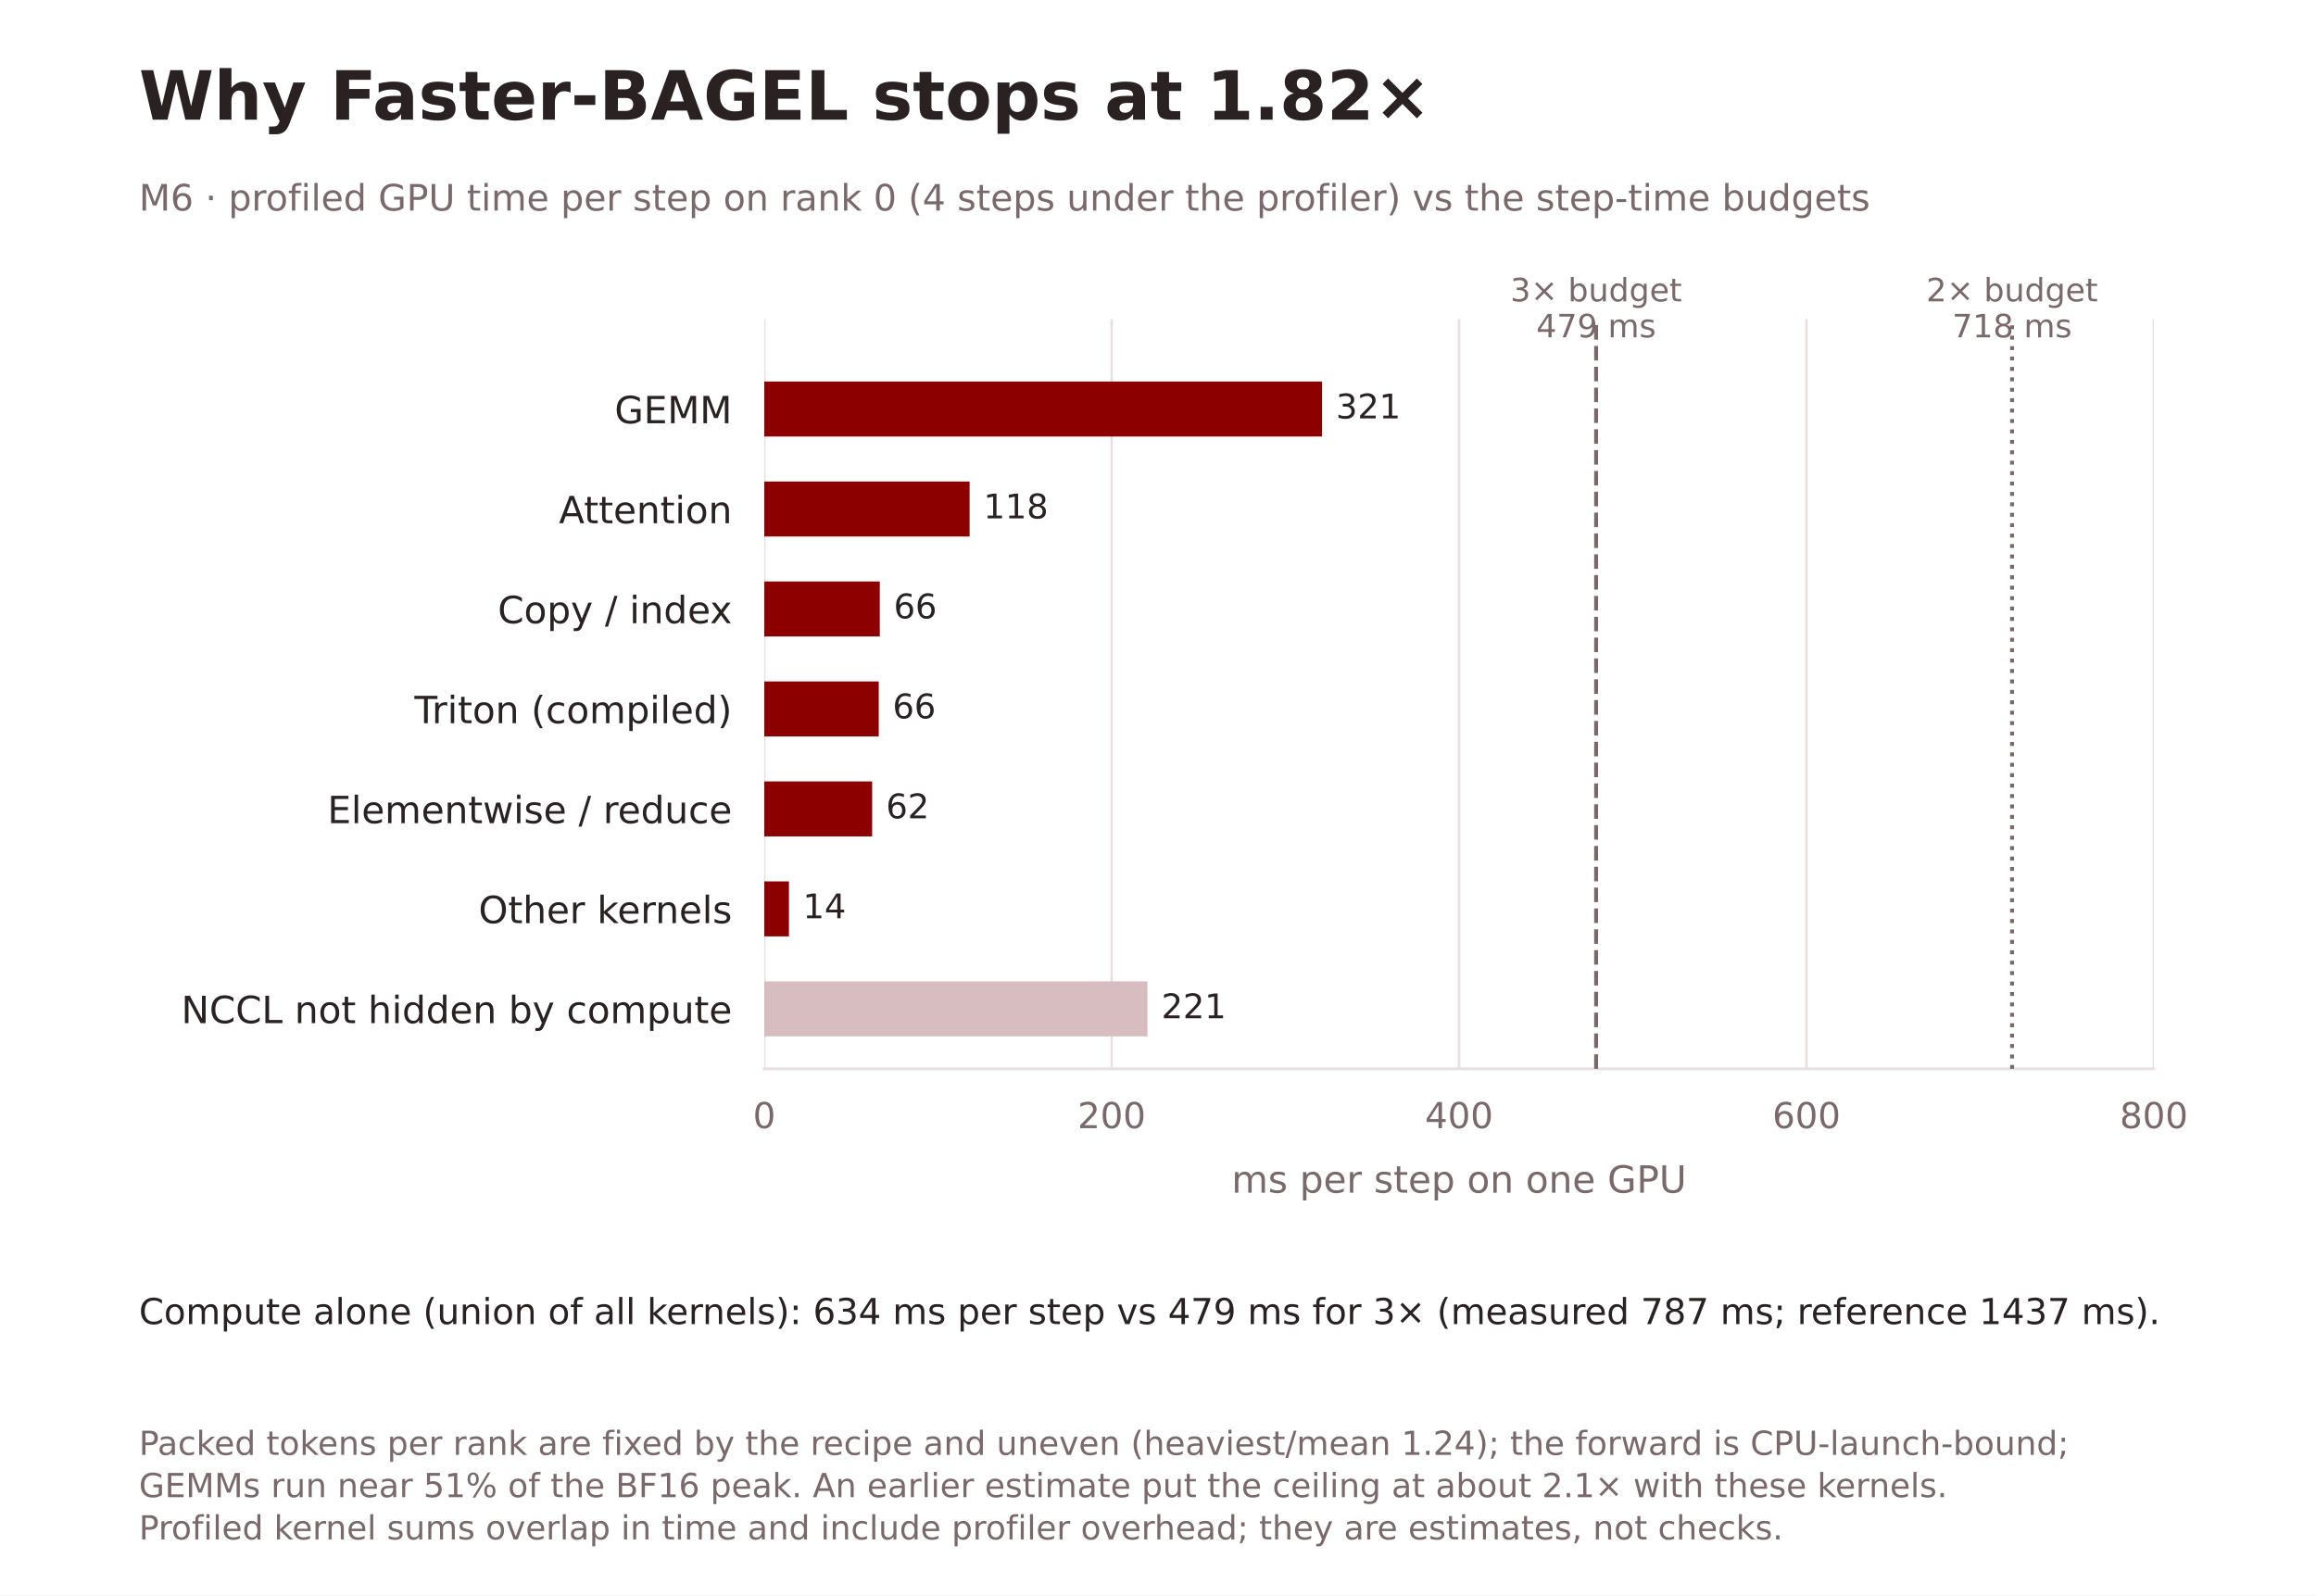
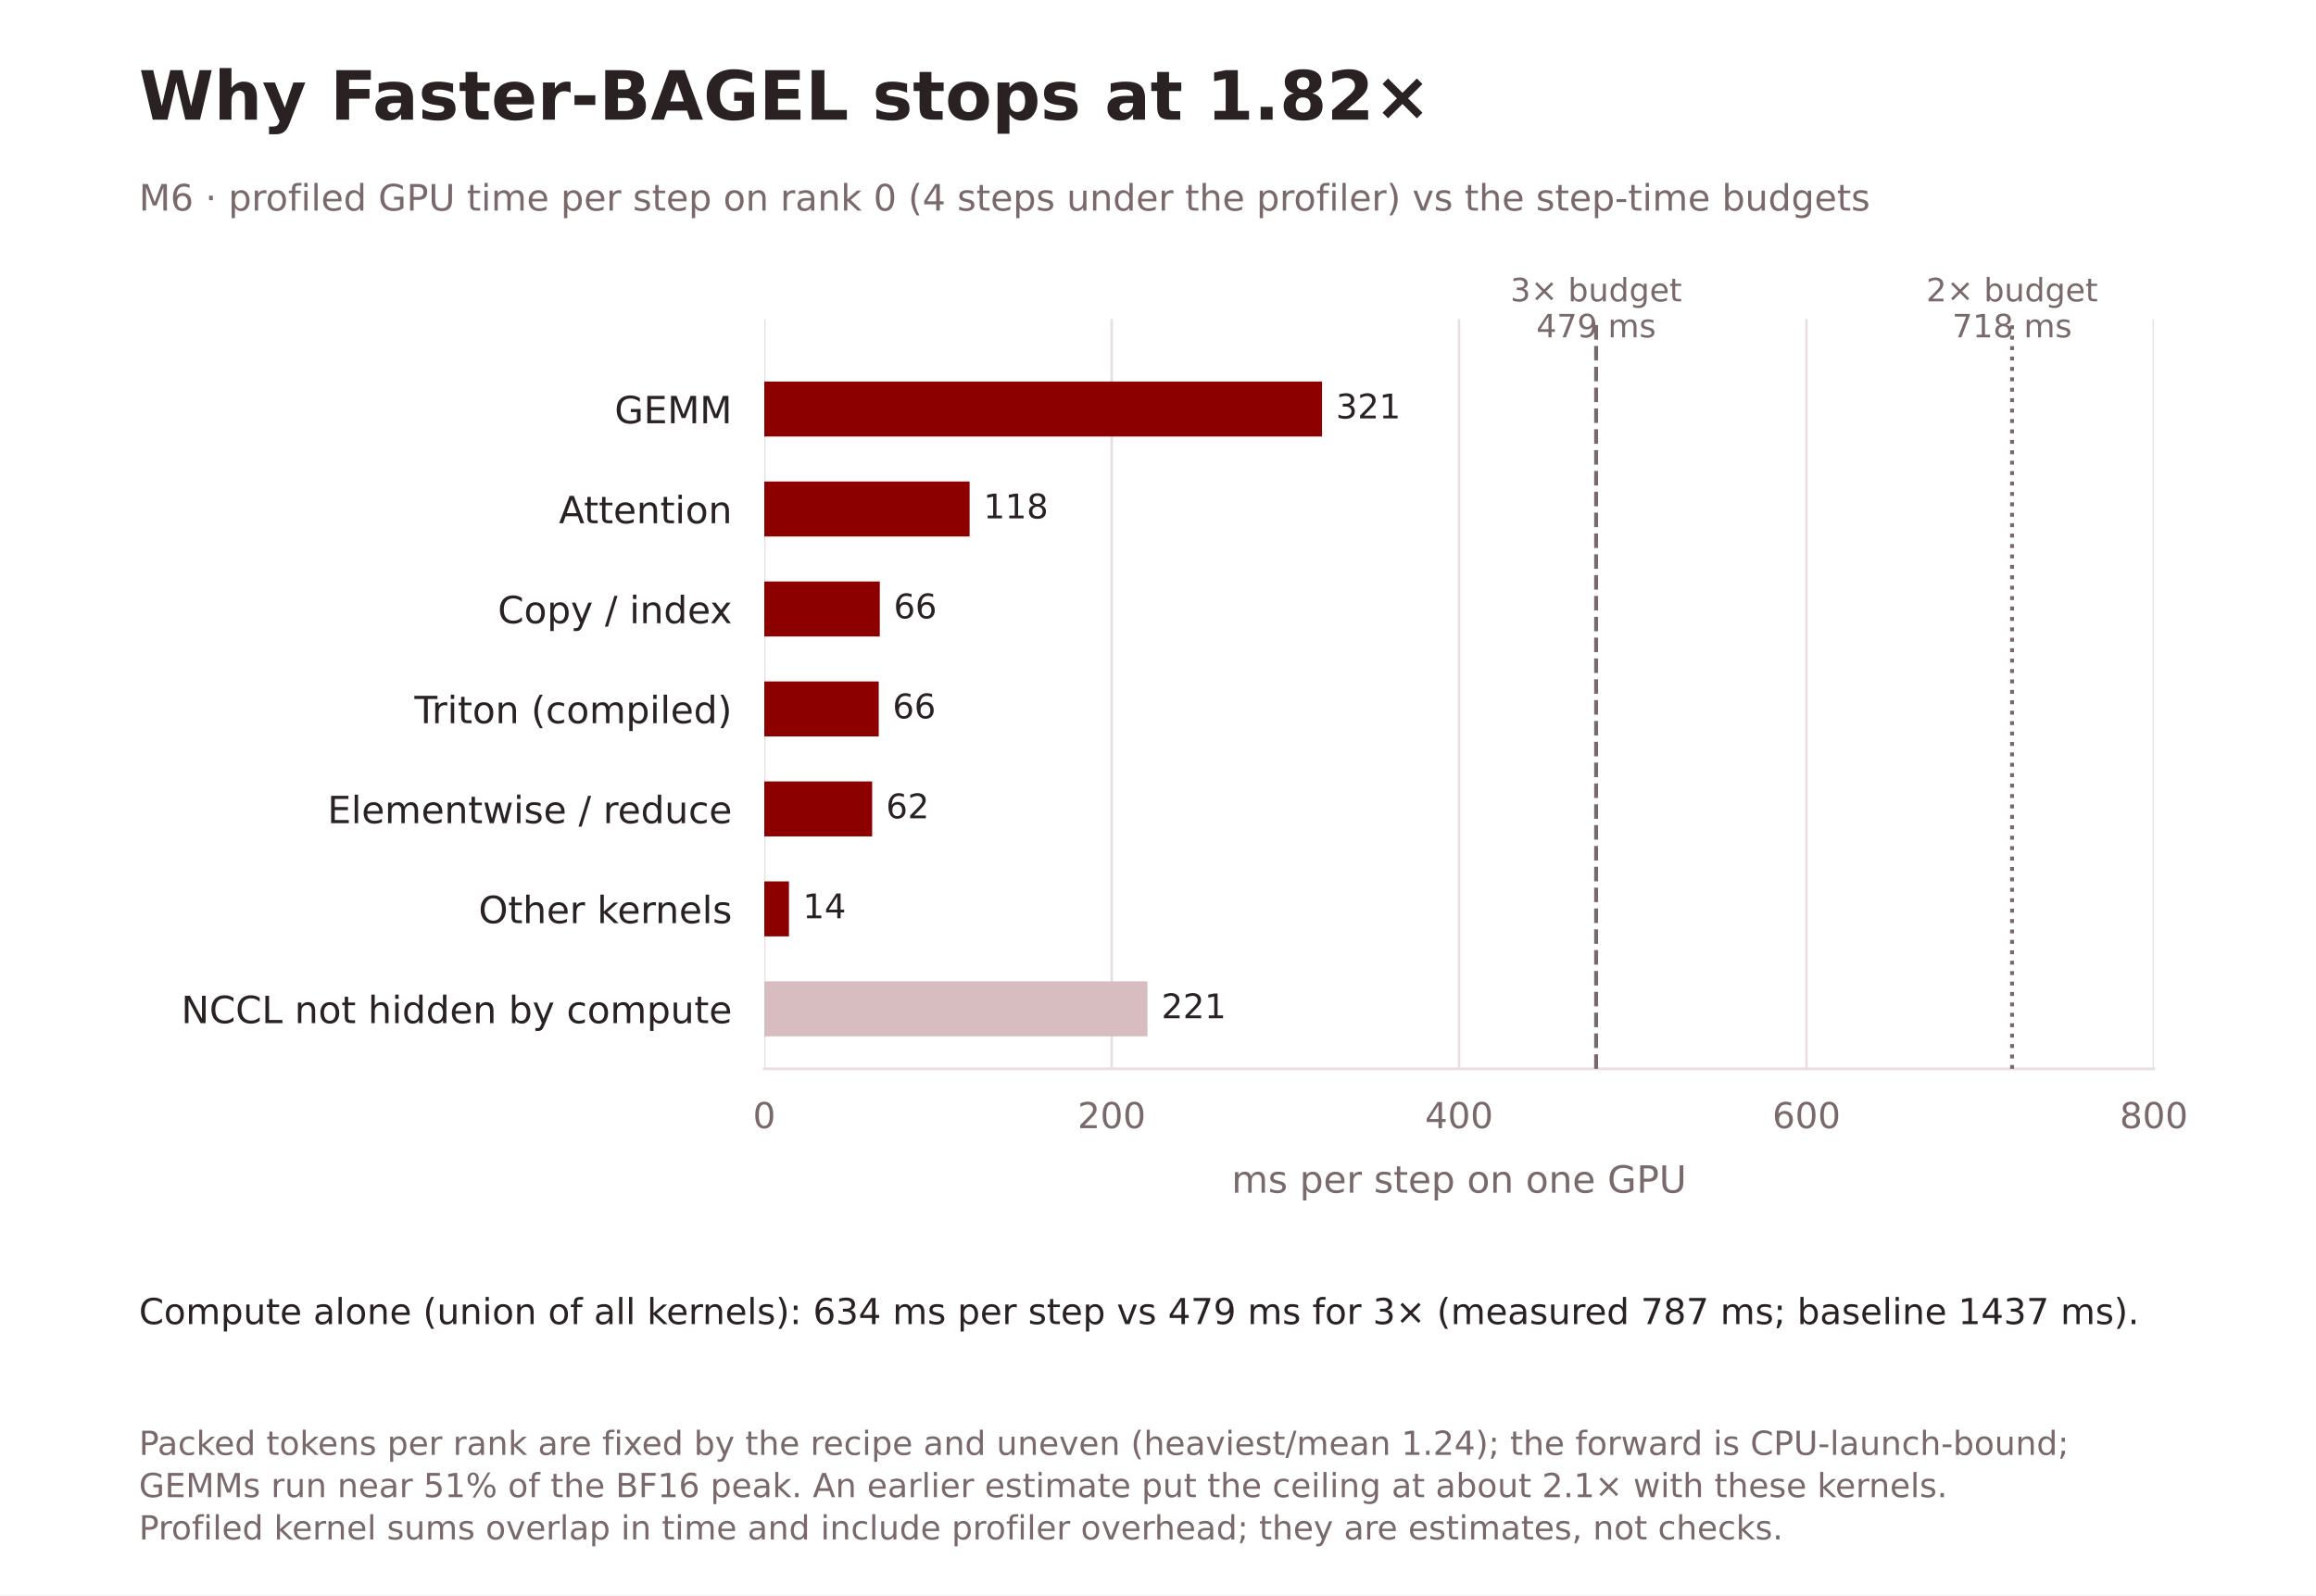
<svg xmlns="http://www.w3.org/2000/svg" width="648pt" height="446.4pt" viewBox="0 0 648 446.4" version="1.1">
  <defs>
    <style type="text/css">*{stroke-linejoin: round; stroke-linecap: butt}</style>
  </defs>
  <g id="figure_1">
    <g id="patch_1">
      <path d="M 0 446.4 L 648 446.4 L 648 0 L 0 0 z " style="fill: #ffffff" />
    </g>
    <g id="axes_1">
      <g id="patch_2">
        <path d="M 213.84 299.088 L 602.64 299.088 L 602.64 89.28 L 213.84 89.28 z " style="fill: #ffffff" />
      </g>
      <g id="matplotlib.axis_1">
        <g id="xtick_1">
          <g id="line2d_1">
            <path d="M 213.84 299.088 L 213.84 89.28 " clip-path="url(#pce9b22ea9e)" style="fill: none; stroke: #eadfe0; stroke-width: 0.7; stroke-linecap: square" />
          </g>
          <g id="line2d_2" />
          <g id="text_1">
            <text style="fill: #79696b; font: 10px 'DejaVu Sans'; text-anchor: middle" x="213.84" y="315.686" transform="rotate(-0 213.84 315.6864)">0</text>
          </g>
        </g>
        <g id="xtick_2">
          <g id="line2d_3">
            <path d="M 311.04 299.088 L 311.04 89.28 " clip-path="url(#pce9b22ea9e)" style="fill: none; stroke: #eadfe0; stroke-width: 0.7; stroke-linecap: square" />
          </g>
          <g id="line2d_4" />
          <g id="text_2">
            <text style="fill: #79696b; font: 10px 'DejaVu Sans'; text-anchor: middle" x="311.04" y="315.686" transform="rotate(-0 311.04 315.6864)">200</text>
          </g>
        </g>
        <g id="xtick_3">
          <g id="line2d_5">
            <path d="M 408.24 299.088 L 408.24 89.28 " clip-path="url(#pce9b22ea9e)" style="fill: none; stroke: #eadfe0; stroke-width: 0.7; stroke-linecap: square" />
          </g>
          <g id="line2d_6" />
          <g id="text_3">
            <text style="fill: #79696b; font: 10px 'DejaVu Sans'; text-anchor: middle" x="408.24" y="315.686" transform="rotate(-0 408.24 315.6864)">400</text>
          </g>
        </g>
        <g id="xtick_4">
          <g id="line2d_7">
            <path d="M 505.44 299.088 L 505.44 89.28 " clip-path="url(#pce9b22ea9e)" style="fill: none; stroke: #eadfe0; stroke-width: 0.7; stroke-linecap: square" />
          </g>
          <g id="line2d_8" />
          <g id="text_4">
            <text style="fill: #79696b; font: 10px 'DejaVu Sans'; text-anchor: middle" x="505.44" y="315.686" transform="rotate(-0 505.44 315.6864)">600</text>
          </g>
        </g>
        <g id="xtick_5">
          <g id="line2d_9">
            <path d="M 602.64 299.088 L 602.64 89.28 " clip-path="url(#pce9b22ea9e)" style="fill: none; stroke: #eadfe0; stroke-width: 0.7; stroke-linecap: square" />
          </g>
          <g id="line2d_10" />
          <g id="text_5">
            <text style="fill: #79696b; font: 10px 'DejaVu Sans'; text-anchor: middle" x="602.64" y="315.686" transform="rotate(-0 602.64 315.6864)">800</text>
          </g>
        </g>
        <g id="text_6">
          <text style="fill: #79696b; font: 10.5px 'DejaVu Sans'; text-anchor: middle" x="408.24" y="333.744" transform="rotate(-0 408.24 333.7445)">ms per step on one GPU</text>
        </g>
      </g>
      <g id="matplotlib.axis_2">
        <g id="ytick_1">
          <g id="line2d_11" />
          <g id="text_7">
            <text style="fill: #292122; font: 10.5px 'DejaVu Sans'; text-anchor: end" x="204.84" y="118.446" transform="rotate(-0 204.84 118.4461)">GEMM</text>
          </g>
        </g>
        <g id="ytick_2">
          <g id="line2d_12" />
          <g id="text_8">
            <text style="fill: #292122; font: 10.5px 'DejaVu Sans'; text-anchor: end" x="204.84" y="146.421" transform="rotate(-0 204.84 146.4205)">Attention</text>
          </g>
        </g>
        <g id="ytick_3">
          <g id="line2d_13" />
          <g id="text_9">
            <text style="fill: #292122; font: 10.5px 'DejaVu Sans'; text-anchor: end" x="204.84" y="174.395" transform="rotate(-0 204.84 174.3949)">Copy / index</text>
          </g>
        </g>
        <g id="ytick_4">
          <g id="line2d_14" />
          <g id="text_10">
            <text style="fill: #292122; font: 10.5px 'DejaVu Sans'; text-anchor: end" x="204.84" y="202.369" transform="rotate(-0 204.84 202.3693)">Triton (compiled)</text>
          </g>
        </g>
        <g id="ytick_5">
          <g id="line2d_15" />
          <g id="text_11">
            <text style="fill: #292122; font: 10.5px 'DejaVu Sans'; text-anchor: end" x="204.84" y="230.344" transform="rotate(-0 204.84 230.3437)">Elementwise / reduce</text>
          </g>
        </g>
        <g id="ytick_6">
          <g id="line2d_16" />
          <g id="text_12">
            <text style="fill: #292122; font: 10.5px 'DejaVu Sans'; text-anchor: end" x="204.84" y="258.318" transform="rotate(-0 204.84 258.3181)">Other kernels</text>
          </g>
        </g>
        <g id="ytick_7">
          <g id="line2d_17" />
          <g id="text_13">
            <text style="fill: #292122; font: 10.5px 'DejaVu Sans'; text-anchor: end" x="204.84" y="286.293" transform="rotate(-0 204.84 286.2925)">NCCL not hidden by compute</text>
          </g>
        </g>
      </g>
      <g id="patch_3">
        <path d="M 213.84 299.088 L 602.64 299.088 " style="fill: none; stroke: #eadfe0; stroke-width: 0.8; stroke-linejoin: miter; stroke-linecap: square" />
      </g>
      <g id="patch_4">
        <path d="M 213.84 122.15 L 369.895 122.15 L 369.895 106.764 L 213.84 106.764 z " clip-path="url(#pce9b22ea9e)" style="fill: #8c0000" />
      </g>
      <g id="patch_5">
        <path d="M 213.84 150.124 L 271.285 150.124 L 271.285 134.738 L 213.84 134.738 z " clip-path="url(#pce9b22ea9e)" style="fill: #8c0000" />
      </g>
      <g id="patch_6">
        <path d="M 213.84 178.099 L 246.159 178.099 L 246.159 162.713 L 213.84 162.713 z " clip-path="url(#pce9b22ea9e)" style="fill: #8c0000" />
      </g>
      <g id="patch_7">
        <path d="M 213.84 206.073 L 245.867 206.073 L 245.867 190.687 L 213.84 190.687 z " clip-path="url(#pce9b22ea9e)" style="fill: #8c0000" />
      </g>
      <g id="patch_8">
        <path d="M 213.84 234.048 L 244.021 234.048 L 244.021 218.662 L 213.84 218.662 z " clip-path="url(#pce9b22ea9e)" style="fill: #8c0000" />
      </g>
      <g id="patch_9">
        <path d="M 213.84 262.022 L 220.741 262.022 L 220.741 246.636 L 213.84 246.636 z " clip-path="url(#pce9b22ea9e)" style="fill: #8c0000" />
      </g>
      <g id="patch_10">
        <path d="M 213.84 289.996 L 321.052 289.996 L 321.052 274.61 L 213.84 274.61 z " clip-path="url(#pce9b22ea9e)" style="fill: #d7bdbf" />
      </g>
      <g id="text_14">
        <text style="fill: #79696b; font: 9px 'DejaVu Sans'" transform="translate(422.5659 84.32385)">3× budget</text>
        <text style="fill: #79696b; font: 9px 'DejaVu Sans'" transform="translate(429.8384 94.40188)">479 ms</text>
      </g>
      <g id="text_15">
        <text style="fill: #79696b; font: 9px 'DejaVu Sans'" transform="translate(538.9386 84.32385)">2× budget</text>
        <text style="fill: #79696b; font: 9px 'DejaVu Sans'" transform="translate(546.2111 94.40188)">718 ms</text>
      </g>
      <g id="line2d_18">
        <path d="M 446.585 299.088 L 446.585 89.28 " clip-path="url(#pce9b22ea9e)" style="fill: none; stroke-dasharray: 4.07,1.76; stroke-dashoffset: 0; stroke: #79696b; stroke-width: 1.1" />
      </g>
      <g id="line2d_19">
        <path d="M 562.958 299.088 L 562.958 89.28 " clip-path="url(#pce9b22ea9e)" style="fill: none; stroke-dasharray: 1.1,1.815; stroke-dashoffset: 0; stroke: #79696b; stroke-width: 1.1" />
      </g>
      <g id="text_16">
        <text style="fill: #292122; font: 9.5px 'DejaVu Sans'; text-anchor: start" x="373.783" y="117.078" transform="rotate(-0 373.7826 117.0784)">321</text>
      </g>
      <g id="text_17">
        <text style="fill: #292122; font: 9.5px 'DejaVu Sans'; text-anchor: start" x="275.173" y="145.053" transform="rotate(-0 275.1732 145.0528)">118</text>
      </g>
      <g id="text_18">
        <text style="fill: #292122; font: 9.5px 'DejaVu Sans'; text-anchor: start" x="250.047" y="173.027" transform="rotate(-0 250.047 173.0272)">66</text>
      </g>
      <g id="text_19">
        <text style="fill: #292122; font: 9.5px 'DejaVu Sans'; text-anchor: start" x="249.755" y="201.002" transform="rotate(-0 249.7554 201.0016)">66</text>
      </g>
      <g id="text_20">
        <text style="fill: #292122; font: 9.5px 'DejaVu Sans'; text-anchor: start" x="247.909" y="228.976" transform="rotate(-0 247.9086 228.976)">62</text>
      </g>
      <g id="text_21">
        <text style="fill: #292122; font: 9.5px 'DejaVu Sans'; text-anchor: start" x="224.629" y="256.95" transform="rotate(-0 224.6292 256.9504)">14</text>
      </g>
      <g id="text_22">
        <text style="fill: #292122; font: 9.5px 'DejaVu Sans'; text-anchor: start" x="324.94" y="284.925" transform="rotate(-0 324.9396 284.9248)">221</text>
      </g>
    </g>
    <g id="text_23">
      <text style="fill: #292122; font: 700 19px 'DejaVu Sans'; text-anchor: start" x="38.88" y="33.48" transform="rotate(-0 38.88 33.48)">Why Faster-BAGEL stops at 1.82×</text>
    </g>
    <g id="text_24">
      <text style="fill: #79696b; font: 10.2px 'DejaVu Sans'; text-anchor: start" x="38.88" y="58.925" transform="rotate(-0 38.88 58.9248)">M6 · profiled GPU time per step on rank 0 (4 steps under the profiler) vs the step-time budgets</text>
    </g>
    <g id="text_25">
-       <text style="fill: #292122; font: 10px 'DejaVu Sans'; text-anchor: start" x="38.88" y="370.512" transform="rotate(-0 38.88 370.512)">Compute alone (union of all kernels): 634 ms per step vs 479 ms for 3× (measured 787 ms; reference 1437 ms).</text>
+       <text style="fill: #292122; font: 10px 'DejaVu Sans'; text-anchor: start" x="38.88" y="370.512" transform="rotate(-0 38.88 370.512)">Compute alone (union of all kernels): 634 ms per step vs 479 ms for 3× (measured 787 ms; baseline 1437 ms).</text>
    </g>
    <g id="text_26">
      <text style="fill: #79696b; font: 9.3px 'DejaVu Sans'" transform="translate(38.88 407.1214)">Packed tokens per rank are fixed by the recipe and uneven (heaviest/mean 1.24); the forward is CPU-launch-bound;</text>
      <text style="fill: #79696b; font: 9.3px 'DejaVu Sans'" transform="translate(38.88 418.9487)">GEMMs run near 51% of the BF16 peak. An earlier estimate put the ceiling at about 2.1× with these kernels.</text>
      <text style="fill: #79696b; font: 9.3px 'DejaVu Sans'" transform="translate(38.88 430.776)">Profiled kernel sums overlap in time and include profiler overhead; they are estimates, not checks.</text>
    </g>
  </g>
  <defs>
    <clipPath id="pce9b22ea9e">
      <rect x="213.84" y="89.28" width="388.8" height="209.808" />
    </clipPath>
  </defs>
</svg>
